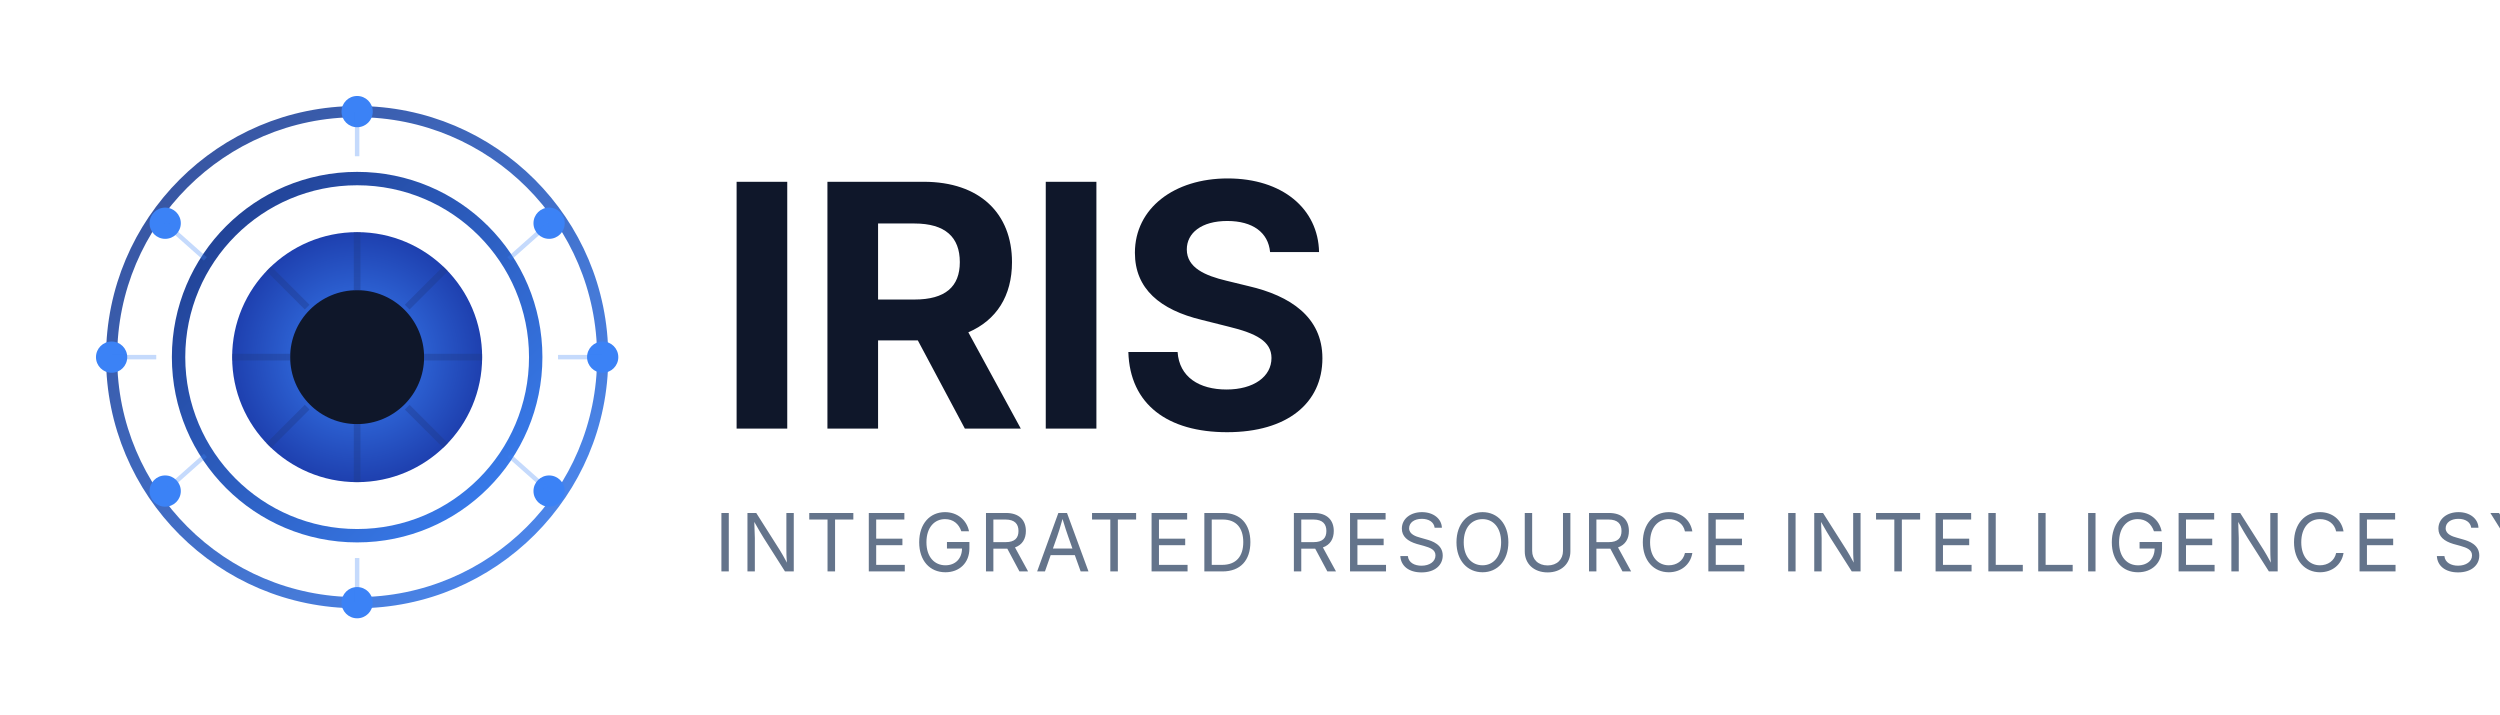
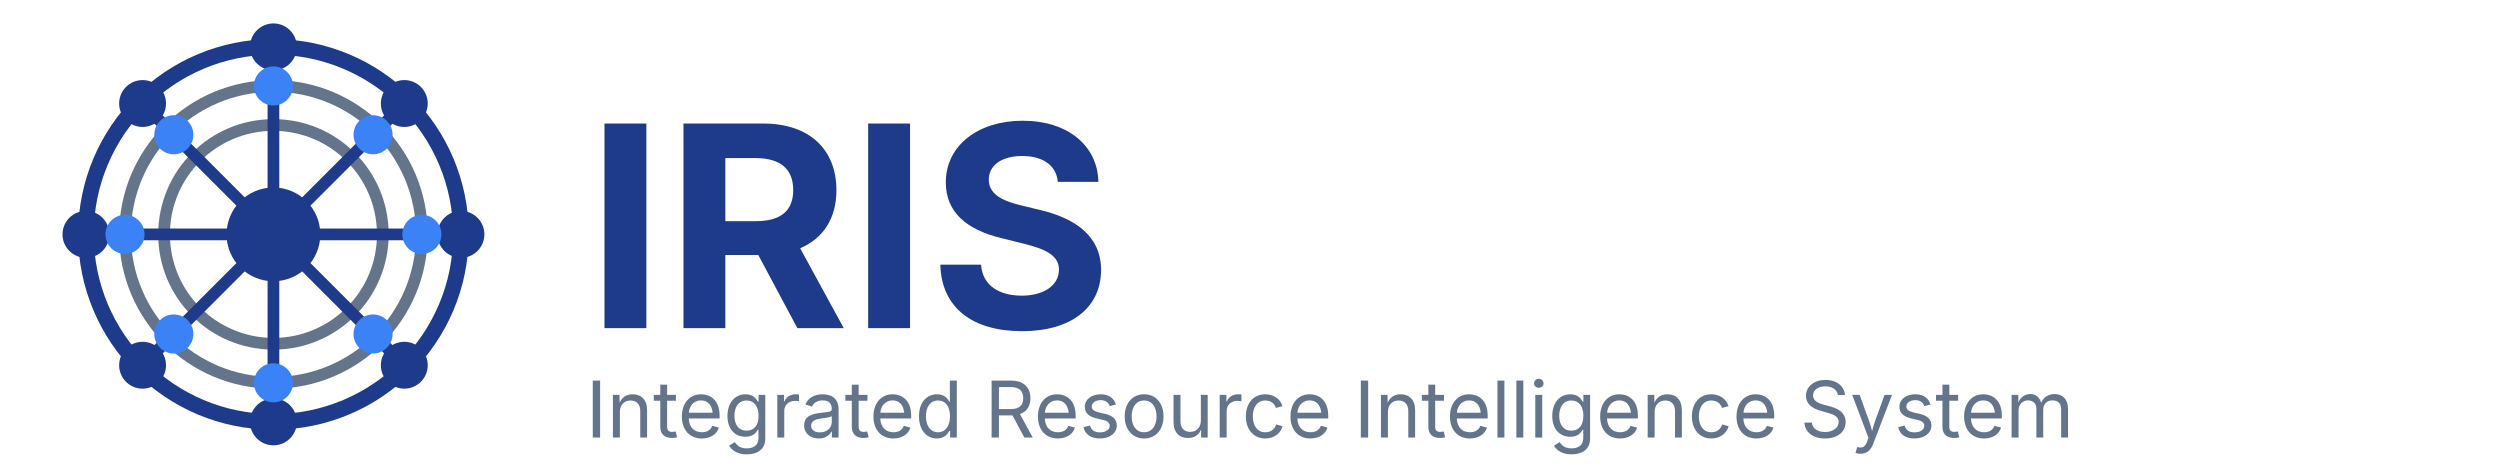
- <svg xmlns="http://www.w3.org/2000/svg" width="280" height="80" viewBox="0 0 280 80">
+ <svg xmlns="http://www.w3.org/2000/svg" viewBox="0 0 320 60" width="160" height="30">
  <defs>
-     <radialGradient id="irisGrad">
-       <stop offset="0%" style="stop-color:#3b82f6;stop-opacity:1" />
-       <stop offset="100%" style="stop-color:#1e40af;stop-opacity:1" />
-     </radialGradient>
-     <linearGradient id="ringGrad" x1="0%" y1="0%" x2="100%" y2="100%">
-       <stop offset="0%" style="stop-color:#1e3a8a;stop-opacity:1" />
-       <stop offset="100%" style="stop-color:#3b82f6;stop-opacity:1" />
-     </linearGradient>
+     <style>
+  :root {
+  --primary-navy: #1e3a8a;
+  --accent-blue: #3b82f6;
+  --text-gray: #64748b;
+  }
+  </style>
  </defs>
-   <g transform="translate(10, 10) scale(0.5)">
-     <circle cx="60" cy="60" r="55" fill="none" stroke="url(#ringGrad)" stroke-width="2.5" opacity="0.9" />
-     <circle cx="60" cy="60" r="40" fill="none" stroke="url(#ringGrad)" stroke-width="3" />
-     <circle cx="60" cy="60" r="28" fill="url(#irisGrad)" />
-     <circle cx="60" cy="60" r="15" fill="#0f172a" />
-     <g opacity="0.4" stroke="#1e3a8a" stroke-width="1.5">
-       <line x1="60" y1="32" x2="60" y2="45" />
-       <line x1="79.8" y1="40.2" x2="71.2" y2="48.8" />
-       <line x1="88" y1="60" x2="75" y2="60" />
-       <line x1="79.8" y1="79.8" x2="71.2" y2="71.2" />
-       <line x1="60" y1="88" x2="60" y2="75" />
-       <line x1="40.2" y1="79.8" x2="48.8" y2="71.2" />
-       <line x1="32" y1="60" x2="45" y2="60" />
-       <line x1="40.2" y1="40.2" x2="48.8" y2="48.8" />
-     </g>
-     <circle cx="60" cy="5" r="3.5" fill="#3b82f6" />
-     <circle cx="103" cy="30" r="3.5" fill="#3b82f6" />
-     <circle cx="115" cy="60" r="3.5" fill="#3b82f6" />
-     <circle cx="103" cy="90" r="3.5" fill="#3b82f6" />
-     <circle cx="60" cy="115" r="3.5" fill="#3b82f6" />
-     <circle cx="17" cy="90" r="3.5" fill="#3b82f6" />
-     <circle cx="5" cy="60" r="3.5" fill="#3b82f6" />
-     <circle cx="17" cy="30" r="3.5" fill="#3b82f6" />
-     <g opacity="0.3" stroke="#3b82f6" stroke-width="1">
-       <line x1="60" y1="5" x2="60" y2="15" />
-       <line x1="103" y1="30" x2="94" y2="38" />
-       <line x1="115" y1="60" x2="105" y2="60" />
-       <line x1="103" y1="90" x2="94" y2="82" />
-       <line x1="60" y1="115" x2="60" y2="105" />
-       <line x1="17" y1="90" x2="26" y2="82" />
-       <line x1="5" y1="60" x2="15" y2="60" />
-       <line x1="17" y1="30" x2="26" y2="38" />
+   <g transform="translate(10, 5) scale(0.5)">
+     <circle cx="50" cy="50" r="48" fill="none" stroke="#1e3a8a" stroke-width="4" />
+     <circle cx="50" cy="50" r="38" fill="none" stroke="#64748b" stroke-width="3" />
+     <circle cx="50" cy="50" r="28" fill="none" stroke="#64748b" stroke-width="3" />
+     <g stroke-linecap="round" stroke-linejoin="round">
+       <line x1="50" y1="2" x2="50" y2="98" stroke="#1e3a8a" stroke-width="3" />
+       <line x1="2" y1="50" x2="98" y2="50" stroke="#1e3a8a" stroke-width="3" />
+       <line x1="16.5" y1="16.5" x2="83.5" y2="83.5" stroke="#1e3a8a" stroke-width="3" />
+       <line x1="83.5" y1="16.5" x2="16.5" y2="83.5" stroke="#1e3a8a" stroke-width="3" />
+       <circle cx="50" cy="2" r="6" fill="#1e3a8a" />
+       <circle cx="98" cy="50" r="6" fill="#1e3a8a" />
+       <circle cx="50" cy="98" r="6" fill="#1e3a8a" />
+       <circle cx="2" cy="50" r="6" fill="#1e3a8a" />
+       <circle cx="16.5" cy="16.5" r="6" fill="#1e3a8a" />
+       <circle cx="83.5" cy="16.5" r="6" fill="#1e3a8a" />
+       <circle cx="83.5" cy="83.5" r="6" fill="#1e3a8a" />
+       <circle cx="16.5" cy="83.5" r="6" fill="#1e3a8a" />
+       <circle cx="50" cy="12" r="5" fill="#3b82f6" />
+       <circle cx="88" cy="50" r="5" fill="#3b82f6" />
+       <circle cx="50" cy="88" r="5" fill="#3b82f6" />
+       <circle cx="12" cy="50" r="5" fill="#3b82f6" />
+       <circle cx="24.5" cy="24.5" r="5" fill="#3b82f6" />
+       <circle cx="75.5" cy="24.5" r="5" fill="#3b82f6" />
+       <circle cx="75.5" cy="75.5" r="5" fill="#3b82f6" />
+       <circle cx="24.5" cy="75.5" r="5" fill="#3b82f6" />
+       <circle cx="50" cy="50" r="12" fill="#1e3a8a" />
    </g>
  </g>
-   <text x="80" y="48" font-family="Inter, system-ui, -apple-system, sans-serif" font-size="38" font-weight="700" fill="#0f172a" letter-spacing="-0.5">IRIS</text>
-   <text x="80" y="64" font-family="Inter, system-ui, -apple-system, sans-serif" font-size="9" font-weight="400" fill="#64748b" letter-spacing="0.5">INTEGRATED RESOURCE INTELLIGENCE SYSTEM</text>
+   <text x="75" y="42" font-family="Montserrat, Inter, Arial, sans-serif" font-size="36" font-weight="700" fill="#1e3a8a">IRIS</text>
+   <text x="75" y="56" font-family="Montserrat, Inter, Arial, sans-serif" font-size="10" font-weight="400" fill="#64748b">Integrated Resource Intelligence System</text>
</svg>
